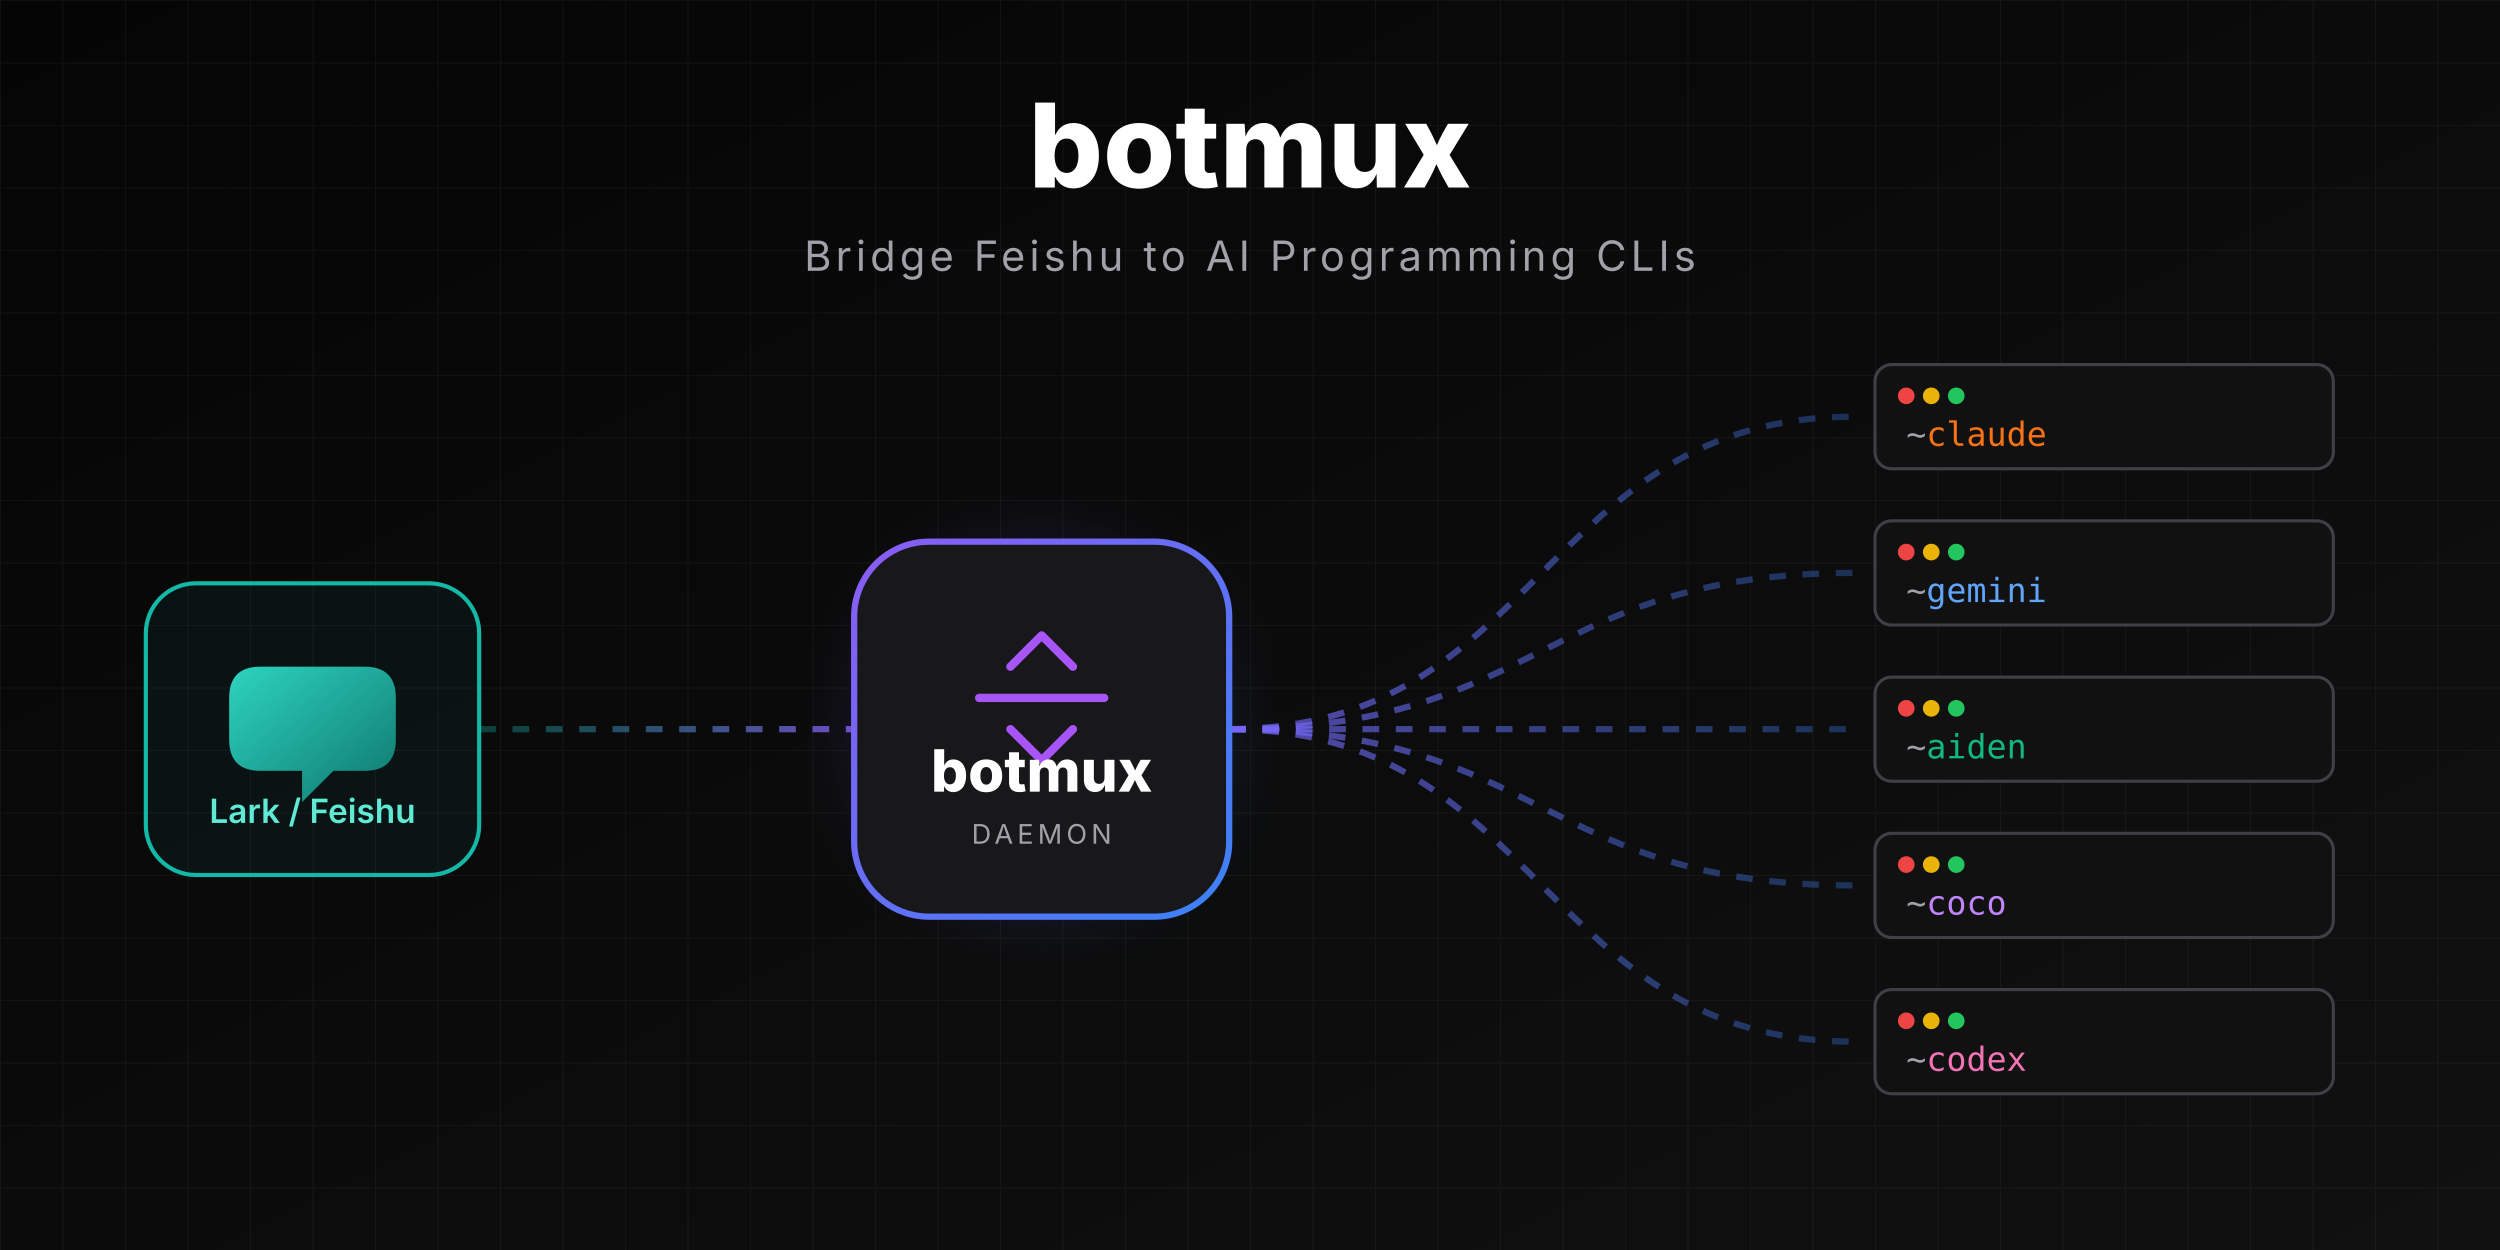
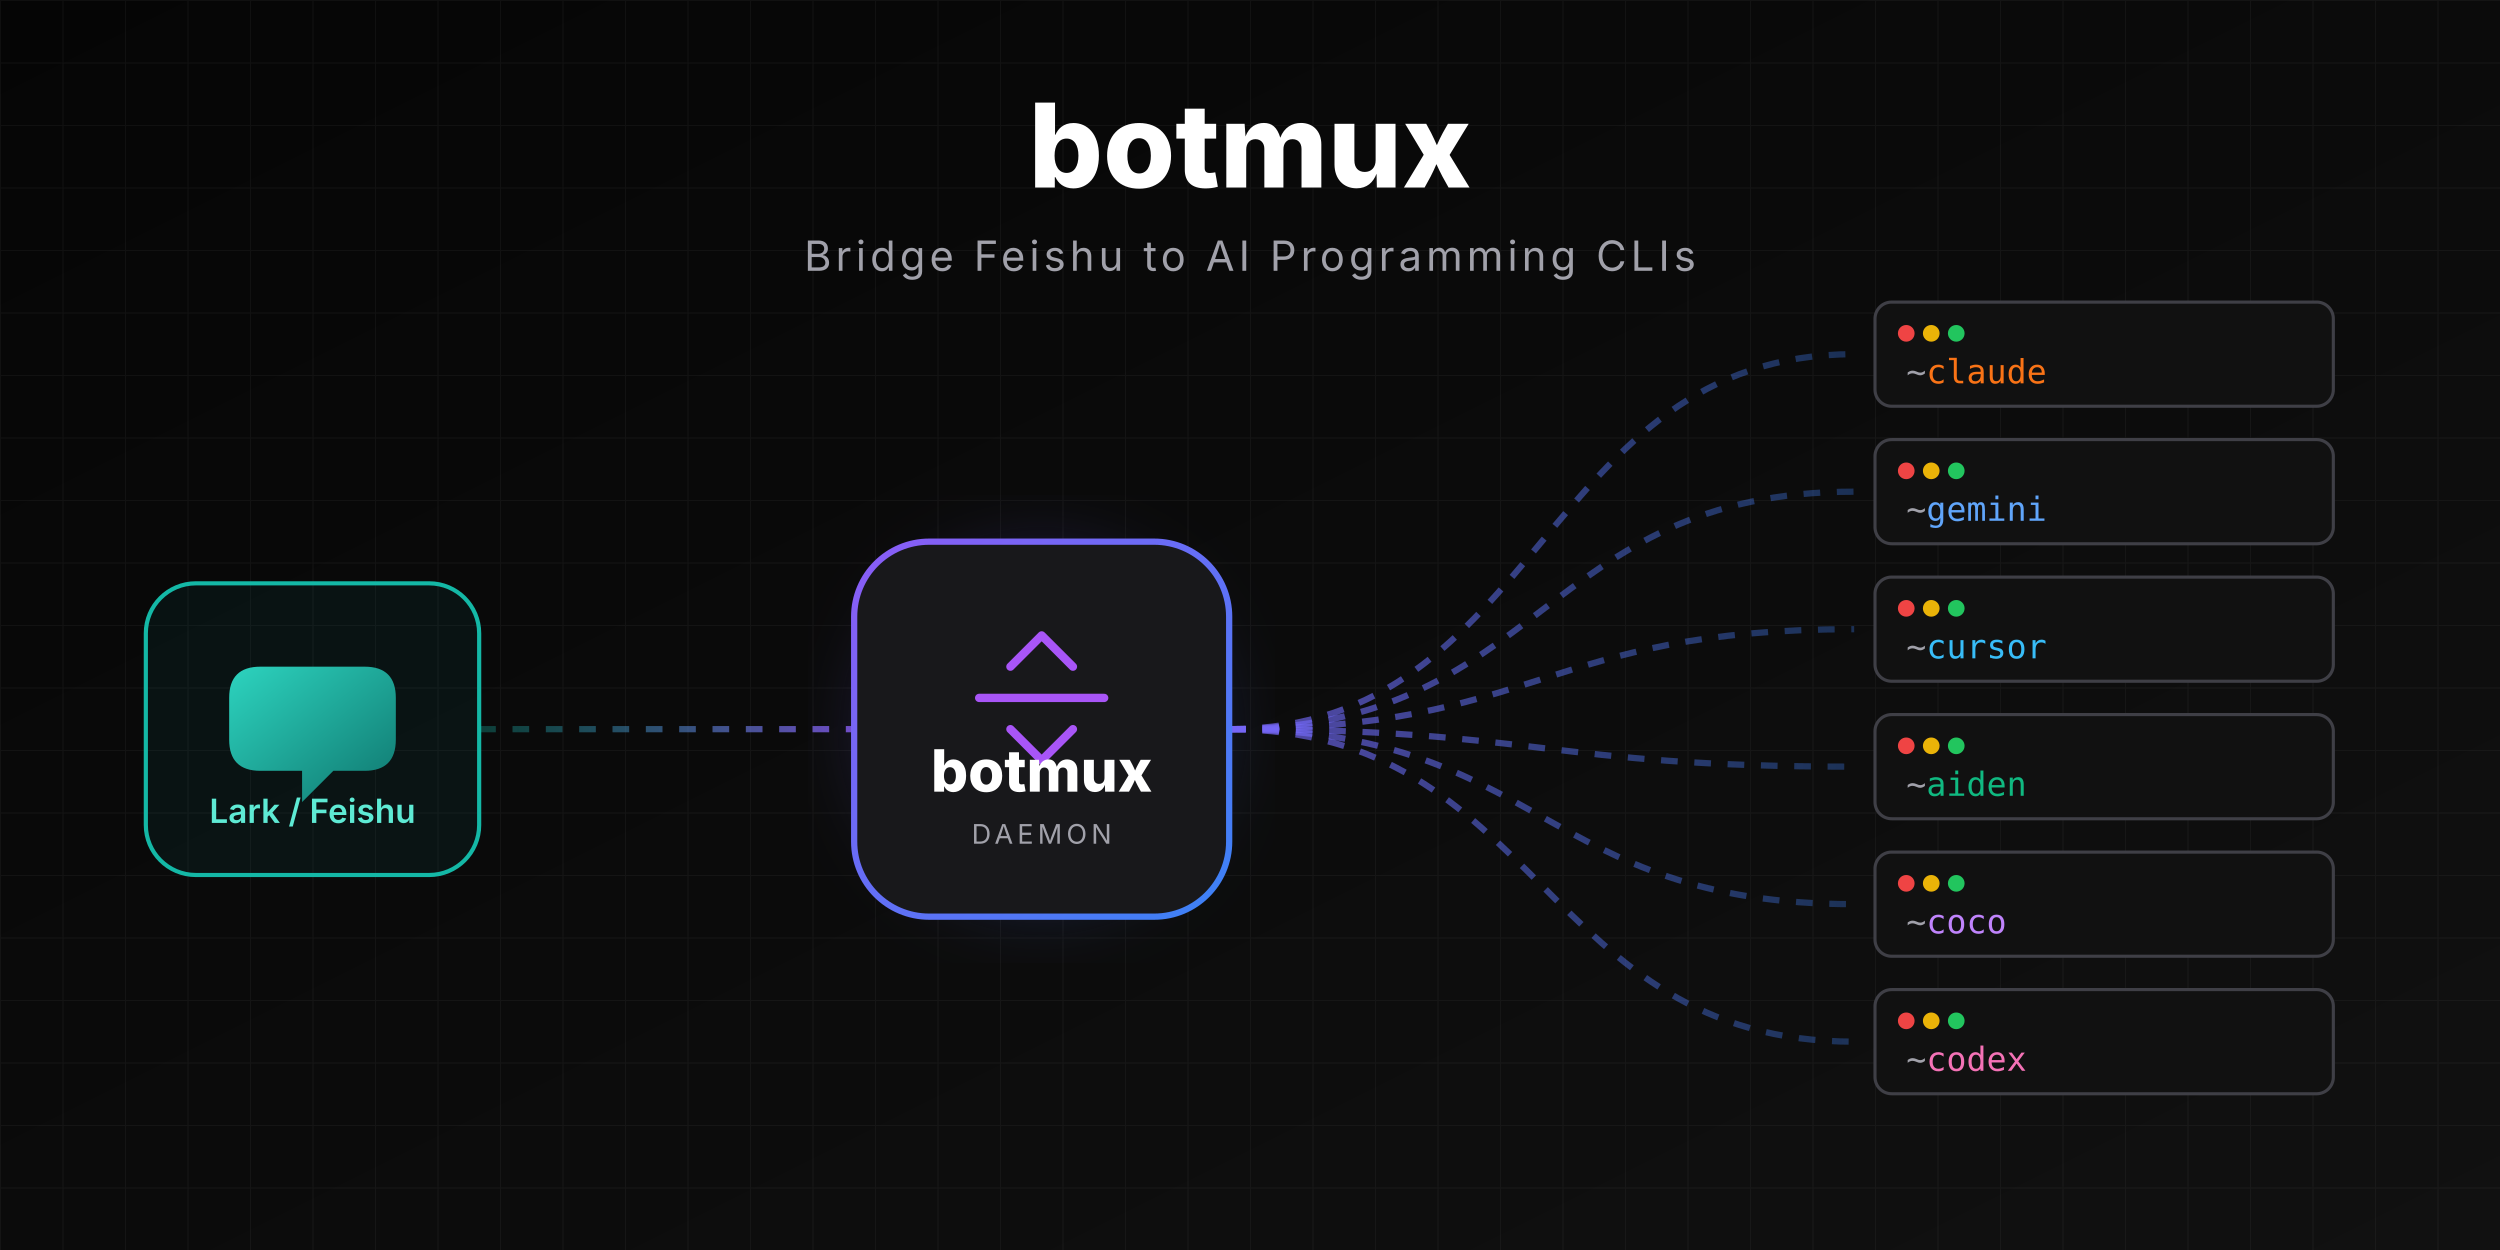
<svg xmlns="http://www.w3.org/2000/svg" viewBox="0 0 1200 600" width="100%" height="100%">
  <defs>
    <linearGradient id="bg" x1="0%" y1="0%" x2="100%" y2="100%">
      <stop offset="0%" stop-color="#050505" />
      <stop offset="100%" stop-color="#111111" />
    </linearGradient>
    <linearGradient id="hubGrad" x1="0%" y1="0%" x2="100%" y2="100%">
      <stop offset="0%" stop-color="#8b5cf6" />
      <stop offset="100%" stop-color="#3b82f6" />
    </linearGradient>
    <linearGradient id="feishuGrad" x1="0%" y1="0%" x2="100%" y2="100%">
      <stop offset="0%" stop-color="#2dd4bf" />
      <stop offset="100%" stop-color="#0f766e" />
    </linearGradient>
    <linearGradient id="lineGradLeft" x1="230" y1="350" x2="410" y2="350" gradientUnits="userSpaceOnUse">
      <stop offset="0%" stop-color="#14b8a6" stop-opacity="0.3" />
      <stop offset="100%" stop-color="#8b5cf6" stop-opacity="0.8" />
    </linearGradient>
    <linearGradient id="lineGrad" x1="500" y1="350" x2="900" y2="350" gradientUnits="userSpaceOnUse">
      <stop offset="0%" stop-color="#8b5cf6" stop-opacity="0.8" />
      <stop offset="100%" stop-color="#3b82f6" stop-opacity="0.3" />
    </linearGradient>
    <filter id="glow" x="-20%" y="-20%" width="140%" height="140%">
      <feGaussianBlur stdDeviation="20" result="blur" />
      <feComposite in="SourceGraphic" in2="blur" operator="over" />
    </filter>
    <pattern id="grid" width="30" height="30" patternUnits="userSpaceOnUse">
      <path d="M 30 0 L 0 0 0 30" fill="none" stroke="#ffffff" stroke-opacity="0.04" />
    </pattern>
    <style>
      .title { font-family: system-ui, -apple-system, sans-serif; font-size: 56px; font-weight: 800; fill: #ffffff; text-anchor: middle; }
      .subtitle { font-family: system-ui, -apple-system, sans-serif; font-size: 20px; font-weight: 400; fill: #a1a1aa; text-anchor: middle; letter-spacing: 2px; }
      .node-text { font-family: system-ui, -apple-system, sans-serif; font-size: 16px; font-weight: 600; text-anchor: middle; }
      .bot-text { font-family: ui-monospace, 'Cascadia Code', 'JetBrains Mono', 'Fira Code', monospace; font-size: 16px; font-weight: 500; }
      .path-line { animation: dash 20s linear infinite; }
      @keyframes dash { to { stroke-dashoffset: -1000; } }
    </style>
  </defs>
  <rect width="1200" height="600" fill="url(#bg)" />
  <rect width="1200" height="600" fill="url(#grid)" />
  <text x="600" y="90" class="title">botmux</text>
  <text x="600" y="130" class="subtitle">Bridge Feishu to AI Programming CLIs</text>
  <path d="M 230 350 L 410 350" fill="none" stroke="url(#lineGradLeft)" stroke-width="3" stroke-dasharray="8 8" class="path-line" />
  <g fill="none" stroke="url(#lineGrad)" stroke-width="3" stroke-dasharray="8 8" class="path-line">
-     <path d="M 590 350 C 740 350 740 200 890 200" />
-     <path d="M 590 350 C 740 350 740 275 890 275" />
-     <path d="M 590 350 C 740 350 740 350 890 350" />
-     <path d="M 590 350 C 740 350 740 425 890 425" />
+     <path d="M 590 350 C 740 350 740 170 890 170" />
+     <path d="M 590 350 C 740 350 740 236 890 236" />
+     <path d="M 590 350 C 740 350 740 302 890 302" />
+     <path d="M 590 350 C 740 350 740 368 890 368" />
+     <path d="M 590 350 C 740 350 740 434 890 434" />
    <path d="M 590 350 C 740 350 740 500 890 500" />
  </g>
  <g transform="translate(500, 350)">
    <circle cx="0" cy="0" r="80" fill="url(#hubGrad)" filter="url(#glow)" opacity="0.3" />
    <rect x="-90" y="-90" width="180" height="180" rx="36" fill="#18181b" stroke="url(#hubGrad)" stroke-width="3" />
    <g transform="translate(0, -15)">
      <path d="M -30 0 L 30 0 M -15 -15 L 0 -30 L 15 -15 M -15 15 L 0 30 L 15 15" fill="none" stroke="#a855f7" stroke-width="4" stroke-linecap="round" stroke-linejoin="round" />
    </g>
    <text x="0" y="30" class="title" style="font-size: 28px;">botmux</text>
    <text x="0" y="55" class="subtitle" style="font-size: 13px; letter-spacing: 2px;">DAEMON</text>
  </g>
  <g transform="translate(150, 350)">
    <rect x="-80" y="-70" width="160" height="140" rx="24" fill="#0f766e" fill-opacity="0.1" stroke="#14b8a6" stroke-width="2" />
    <path d="M -25 -30 h 50 c 10 0 15 5 15 15 v 20 c 0 10 -5 15 -15 15 h -15 l -15 15 v -15 h -20 c -10 0 -15 -5 -15 -15 v -20 c 0 -10 5 -15 15 -15 z" fill="url(#feishuGrad)" />
    <text x="0" y="45" class="node-text" fill="#5eead4">Lark / Feishu</text>
  </g>
-   <g transform="translate(900, 200)">
+   <g transform="translate(900, 170)">
    <rect x="0" y="-25" width="220" height="50" rx="8" fill="#111111" stroke="#3f3f46" stroke-width="1.5" />
    <circle cx="15" cy="-10" r="4" fill="#ef4444" />
    <circle cx="27" cy="-10" r="4" fill="#eab308" />
    <circle cx="39" cy="-10" r="4" fill="#22c55e" />
    <text x="15" y="14" class="bot-text" fill="#f97316">
      <tspan fill="#a1a1aa">~ </tspan>claude</text>
  </g>
-   <g transform="translate(900, 275)">
+   <g transform="translate(900, 236)">
    <rect x="0" y="-25" width="220" height="50" rx="8" fill="#111111" stroke="#3f3f46" stroke-width="1.5" />
    <circle cx="15" cy="-10" r="4" fill="#ef4444" />
    <circle cx="27" cy="-10" r="4" fill="#eab308" />
    <circle cx="39" cy="-10" r="4" fill="#22c55e" />
    <text x="15" y="14" class="bot-text" fill="#60a5fa">
      <tspan fill="#a1a1aa">~ </tspan>gemini</text>
  </g>
-   <g transform="translate(900, 350)">
+   <g transform="translate(900, 302)">
+     <rect x="0" y="-25" width="220" height="50" rx="8" fill="#111111" stroke="#3f3f46" stroke-width="1.5" />
+     <circle cx="15" cy="-10" r="4" fill="#ef4444" />
+     <circle cx="27" cy="-10" r="4" fill="#eab308" />
+     <circle cx="39" cy="-10" r="4" fill="#22c55e" />
+     <text x="15" y="14" class="bot-text" fill="#38bdf8">
+       <tspan fill="#a1a1aa">~ </tspan>cursor</text>
+   </g>
+   <g transform="translate(900, 368)">
    <rect x="0" y="-25" width="220" height="50" rx="8" fill="#111111" stroke="#3f3f46" stroke-width="1.5" />
    <circle cx="15" cy="-10" r="4" fill="#ef4444" />
    <circle cx="27" cy="-10" r="4" fill="#eab308" />
    <circle cx="39" cy="-10" r="4" fill="#22c55e" />
    <text x="15" y="14" class="bot-text" fill="#10b981">
      <tspan fill="#a1a1aa">~ </tspan>aiden</text>
  </g>
-   <g transform="translate(900, 425)">
+   <g transform="translate(900, 434)">
    <rect x="0" y="-25" width="220" height="50" rx="8" fill="#111111" stroke="#3f3f46" stroke-width="1.5" />
    <circle cx="15" cy="-10" r="4" fill="#ef4444" />
    <circle cx="27" cy="-10" r="4" fill="#eab308" />
    <circle cx="39" cy="-10" r="4" fill="#22c55e" />
    <text x="15" y="14" class="bot-text" fill="#c084fc">
      <tspan fill="#a1a1aa">~ </tspan>coco</text>
  </g>
  <g transform="translate(900, 500)">
    <rect x="0" y="-25" width="220" height="50" rx="8" fill="#111111" stroke="#3f3f46" stroke-width="1.5" />
    <circle cx="15" cy="-10" r="4" fill="#ef4444" />
    <circle cx="27" cy="-10" r="4" fill="#eab308" />
    <circle cx="39" cy="-10" r="4" fill="#22c55e" />
    <text x="15" y="14" class="bot-text" fill="#f472b6">
      <tspan fill="#a1a1aa">~ </tspan>codex</text>
  </g>
</svg>
